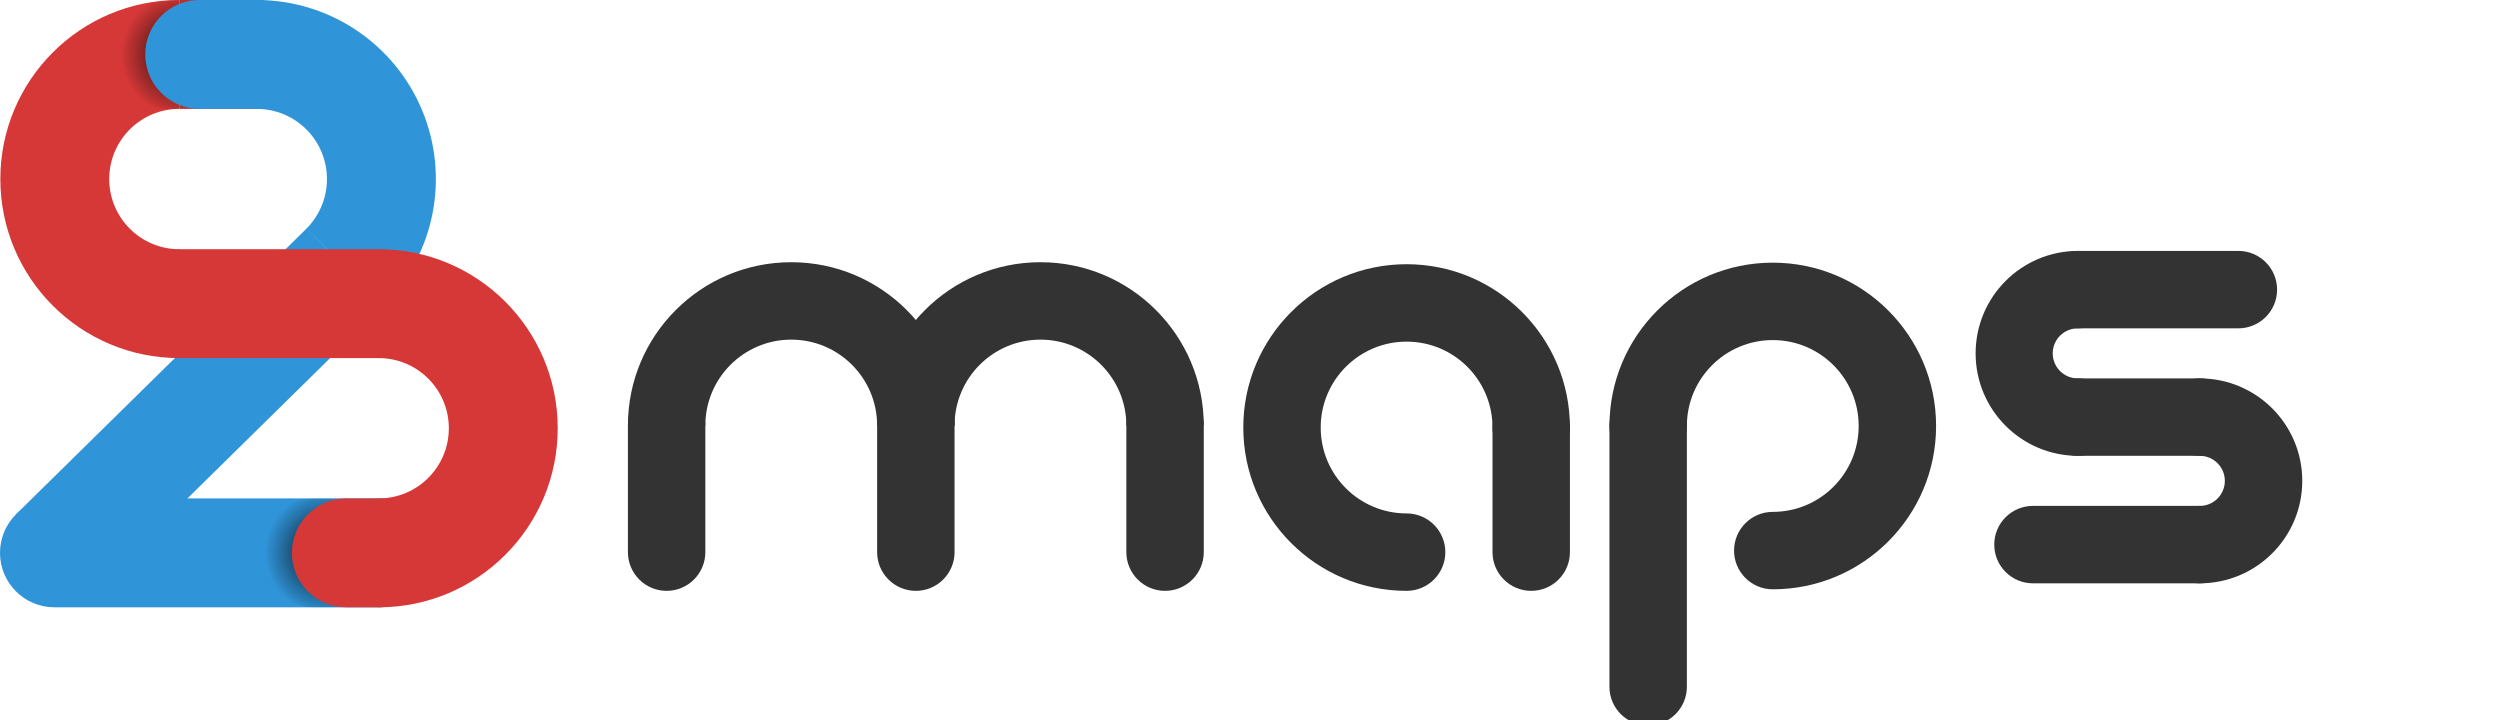
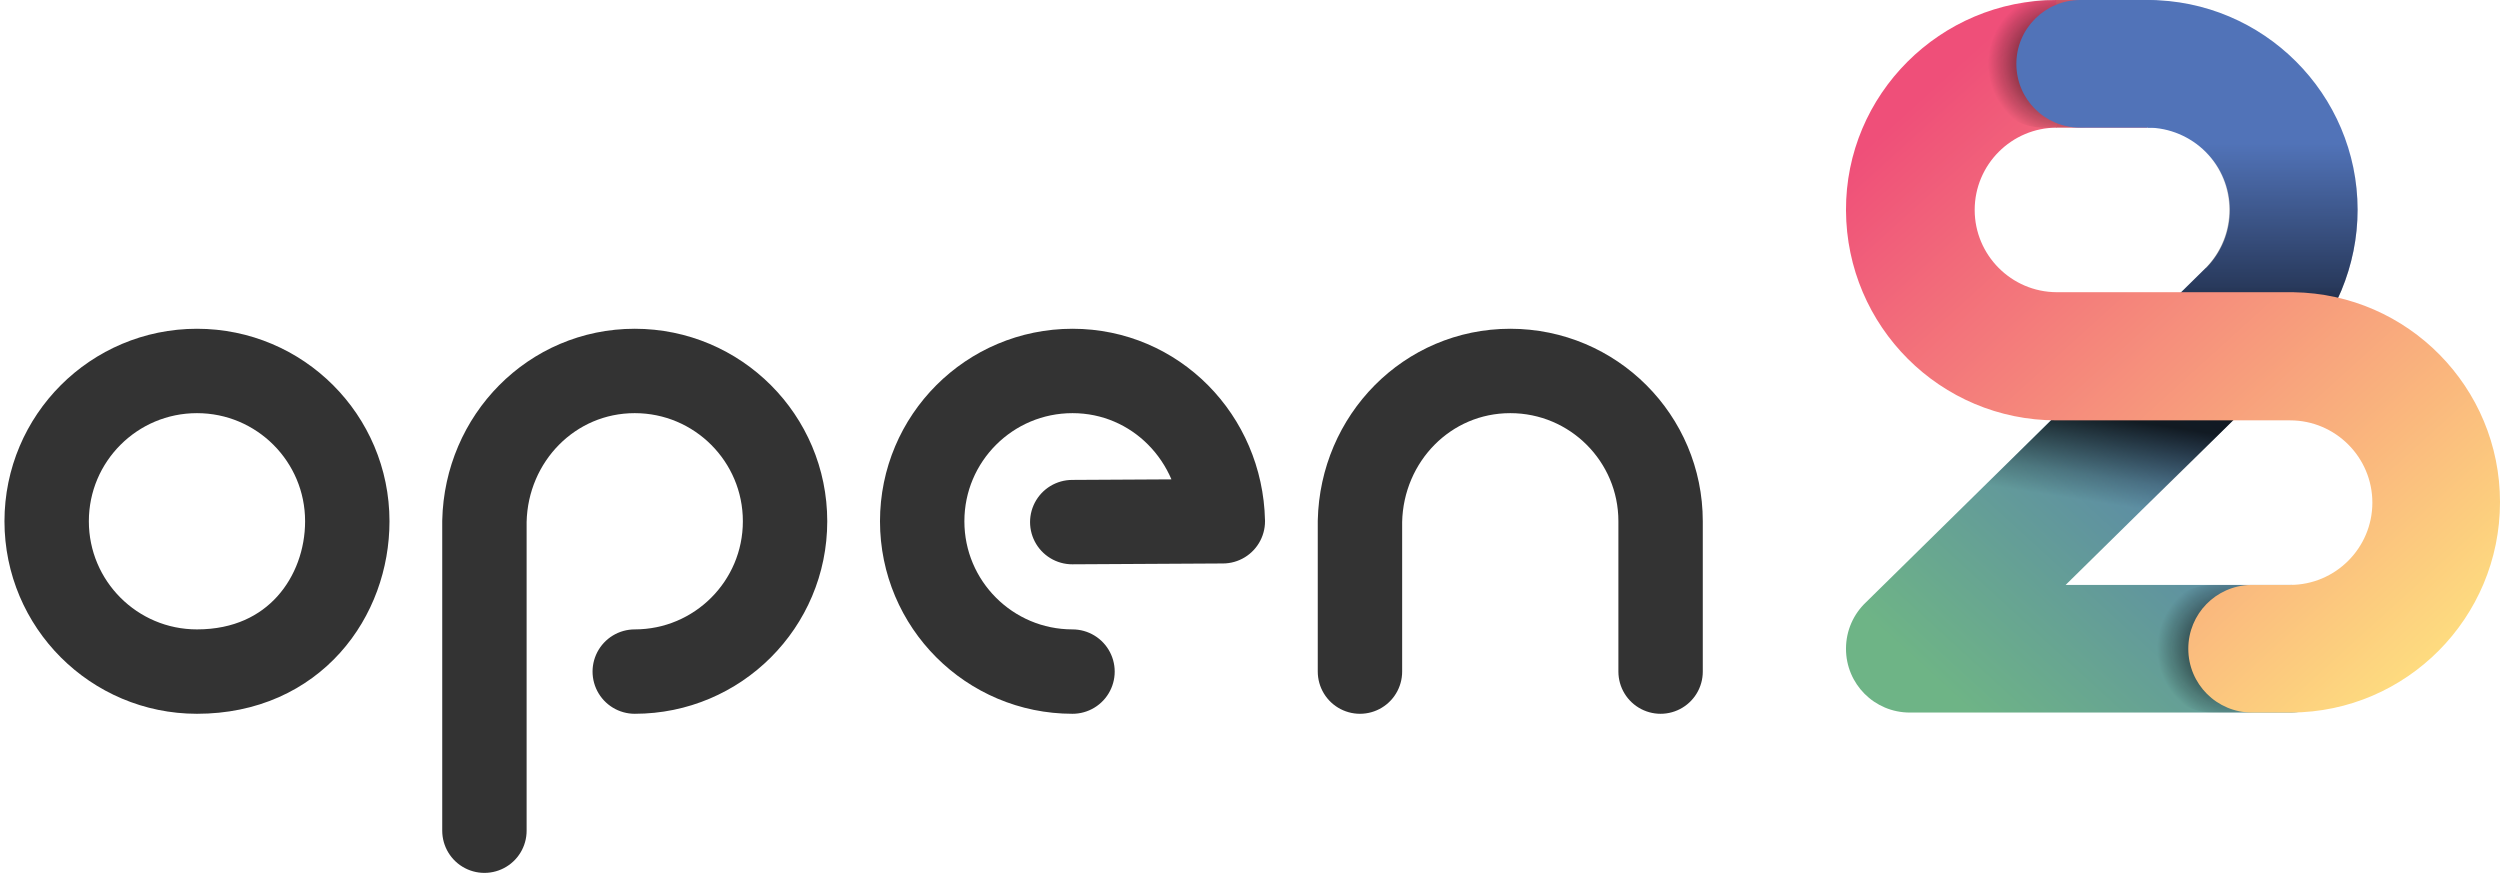
- <svg xmlns="http://www.w3.org/2000/svg" xmlns:xlink="http://www.w3.org/1999/xlink" viewBox="0 0 556.128 160">
+ <svg xmlns="http://www.w3.org/2000/svg" viewBox="0 0 474 166">
  <defs>
-     <radialGradient id="c" cx="72.738" cy="122.987" r="15.575" gradientUnits="userSpaceOnUse">
-       <stop offset="0" />
-       <stop offset="0.689" stop-color="#030303" stop-opacity="0.218" />
-       <stop offset="0.884" stop-opacity="0" />
+     <linearGradient x1="24.225%" y1="100%" x2="64.707%" y2="38.385%" id="linearGradient-1">
+       <stop stop-color="#6EB486" offset="0%" />
+       <stop stop-color="#5173B8" offset="99.954%" />
+     </linearGradient>
+     <linearGradient x1="50.182%" y1="0%" x2="50.182%" y2="99.99%" id="linearGradient-2">
+       <stop stop-color="#000000" stop-opacity="0" offset="40%" />
+       <stop stop-color="#000000" stop-opacity="0.5" offset="80%" />
+       <stop stop-color="#000000" offset="100%" />
+     </linearGradient>
+     <linearGradient x1="53.025%" y1="70.434%" x2="59.839%" y2="40.823%" id="linearGradient-3">
+       <stop stop-color="#000000" stop-opacity="0" offset="0%" />
+       <stop stop-color="#000000" stop-opacity="0.2" offset="30.373%" />
+       <stop stop-color="#000000" stop-opacity="0.8" offset="100%" />
+     </linearGradient>
+     <radialGradient cx="49.996%" cy="49.945%" fx="49.996%" fy="49.945%" r="64.358%" gradientTransform="translate(0.5, 0.4995), scale(0.7987, 1), translate(-0.5, -0.4995)" id="radialGradient-4">
+       <stop stop-color="#000000" offset="0%" />
+       <stop stop-color="#030303" stop-opacity="0.218" offset="68.89%" />
+       <stop stop-color="#000000" stop-opacity="0" offset="88.41%" />
    </radialGradient>
-     <radialGradient id="d" cx="40.676" cy="12.11" r="15.575" xlink:href="#c" />
+     <linearGradient x1="15.601%" y1="10.272%" x2="87.585%" y2="96.576%" id="linearGradient-5">
+       <stop stop-color="#EF4F79" offset="0%" />
+       <stop stop-color="#FEDE7F" offset="100%" />
+     </linearGradient>
+     <radialGradient cx="50.122%" cy="50.043%" fx="50.122%" fy="50.043%" r="64.358%" gradientTransform="translate(0.5012, 0.5004), scale(0.7987, 1), translate(-0.5012, -0.5004)" id="radialGradient-6">
+       <stop stop-color="#000000" offset="0%" />
+       <stop stop-color="#030303" stop-opacity="0.218" offset="68.89%" />
+       <stop stop-color="#000000" stop-opacity="0" offset="88.41%" />
+     </radialGradient>
  </defs>
-   <g>
-     <rect x="-0.899" y="79.098" width="90.637" height="24.22" transform="translate(-51.20617 57.33029) rotate(-44.52521)" style="fill: #3094d8" />
-     <path d="M85.293,67.993,68.166,50.866A15.609,15.609,0,0,0,57.129,24.221V0A39.83,39.83,0,0,1,85.293,67.993Z" style="fill: #3094d8" />
-   </g>
-   <path d="M39.906,79.659A39.829,39.829,0,1,1,39.906,0V24.221a15.609,15.609,0,0,0,0,31.218Z" style="fill: #d63838" />
-   <path d="M84.234,135.097H12.11a12.11,12.11,0,1,1,0-24.221H84.234a12.11,12.11,0,1,1,0,24.221Z" style="fill: #3094d8" />
-   <rect x="39.497" y="55.438" width="45.082" height="24.221" style="fill: #d63838" />
-   <path d="M84.234,135.097V110.876a15.609,15.609,0,0,0,0-31.218V55.438a39.829,39.829,0,1,1,0,79.659Z" style="fill: #d63838" />
-   <path d="M75.796,135.097H69.68a12.11,12.11,0,0,1,0-24.221h6.116a12.11,12.11,0,0,1,0,24.221Z" style="fill: url(#c)" />
-   <path d="M84.234,135.097H77.044a12.11,12.11,0,1,1,0-24.221h7.19a12.11,12.11,0,1,1,0,24.221Z" style="fill: #d63838" />
-   <rect x="39.906" width="17.224" height="24.221" style="fill: #d63838" />
-   <path d="M43.734,24.221H37.618a12.11,12.11,0,0,1,0-24.221h6.116a12.11,12.11,0,0,1,0,24.221Z" style="fill: url(#d)" />
-   <path d="M57.129,24.221H44.42A12.11,12.11,0,0,1,44.42,0H57.129a12.11,12.11,0,1,1,0,24.221Z" style="fill: #3094d8" />
-   <g>
-     <path d="M212.342,94.661H195.119a19.107,19.107,0,0,0-38.215,0h-17.224a36.331,36.331,0,1,1,72.662,0Z" style="fill: #333333" />
-     <path d="M267.781,94.661H250.557a19.107,19.107,0,0,0-38.215,0H195.119a36.331,36.331,0,0,1,72.662,0Z" style="fill: #333333" />
-     <path d="M148.292,131.436a8.612,8.612,0,0,1-8.612-8.612V94.661a8.612,8.612,0,1,1,17.224,0V122.825A8.612,8.612,0,0,1,148.292,131.436Z" style="fill: #333333" />
-     <path d="M203.73,131.436a8.612,8.612,0,0,1-8.612-8.612V94.661a8.612,8.612,0,0,1,17.224,0V122.825A8.612,8.612,0,0,1,203.73,131.436Z" style="fill: #333333" />
-     <path d="M259.169,131.436a8.612,8.612,0,0,1-8.612-8.612V94.661a8.612,8.612,0,0,1,17.224,0V122.825A8.611,8.611,0,0,1,259.169,131.436Z" style="fill: #333333" />
-   </g>
-   <g>
-     <path d="M340.621,131.436a8.611,8.611,0,0,1-8.612-8.612V95.106a8.612,8.612,0,0,1,17.224,0V122.825A8.611,8.611,0,0,1,340.621,131.436Z" style="fill: #333333" />
-     <path d="M312.902,131.436a36.331,36.331,0,1,1,36.331-36.331,8.612,8.612,0,0,1-17.224,0,19.108,19.108,0,1,0-19.107,19.107,8.612,8.612,0,0,1,0,17.224Z" style="fill: #333333" />
-   </g>
-   <g>
-     <path d="M394.355,131.091a8.612,8.612,0,1,1,0-17.224,19.108,19.108,0,1,0-19.107-19.107,8.612,8.612,0,1,1-17.224,0,36.331,36.331,0,1,1,36.331,36.331Z" style="fill: #333333" />
-     <path d="M366.636,161.379a8.611,8.611,0,0,1-8.612-8.612V94.76a8.612,8.612,0,1,1,17.224,0v58.007A8.611,8.611,0,0,1,366.636,161.379Z" style="fill: #333333" />
-   </g>
-   <g>
-     <path d="M462.271,101.4a22.792,22.792,0,1,1,0-45.584,8.612,8.612,0,0,1,0,17.224,5.569,5.569,0,1,0,0,11.137,8.612,8.612,0,1,1,0,17.224Z" style="fill: #333333" />
-     <path d="M489.348,129.761a8.612,8.612,0,0,1,0-17.224,5.569,5.569,0,0,0,0-11.138,8.612,8.612,0,0,1,0-17.224,22.792,22.792,0,1,1,0,45.585Z" style="fill: #333333" />
-     <path d="M497.93,73.039H462.271a8.612,8.612,0,0,1,0-17.224H497.93a8.612,8.612,0,1,1,0,17.224Z" style="fill: #333333" />
-     <path d="M489.348,129.761H452.237a8.612,8.612,0,0,1,0-17.224h37.111a8.612,8.612,0,0,1,0,17.224Z" style="fill: #333333" />
-     <path d="M489.348,101.4H462.271a8.612,8.612,0,1,1,0-17.224h27.077a8.612,8.612,0,0,1,0,17.224Z" style="fill: #333333" />
+   <g id="Page-1" stroke="none" stroke-width="1" fill="none" fill-rule="evenodd">
+     <g id="Group" transform="translate(8.8472, 0)">
+       <g id="S2LogoMini" transform="translate(341.1528, 0)" fill-rule="nonzero">
+         <path d="M57.2,0 C79.1,0 97,17.8 97,39.8 C97,50.397 92.669,60.578 85.173,68.078 L41.646,110.9 L84.2,110.9 C90.9,110.9 96.3,116.3 96.3,123 C96.399,129.598 91.163,134.936 84.509,135.096 L84.2,135.1 L12.1,135.1 C5.4,135.1 0,129.7 0,123 C0,119.53 1.449,116.408 3.777,114.205 L68.209,50.831 L68.239,50.86 L68.458,50.636 C74.299,44.518 74.213,34.813 68.2,28.8 C65.3,25.9 61.3,24.2 57.2,24.2 L57.2,0 Z" id="Combined-Shape" fill="url(#linearGradient-1)" />
+         <path d="M85.3,68 L60.6,58.3 L68.1,50.9 C74.2,44.8 74.2,34.9 68.1,28.8 C65.2,25.9 61.2,24.2 57,24.2 L57,0 C79.1,0 97,17.8 97,39.7 C97,50.3 92.8,60.5 85.3,68 Z" id="Path" fill="url(#linearGradient-2)" />
+         <polygon id="Path" fill="url(#linearGradient-3)" points="41.7 110.9 7.2 110.9 60.6 58.3 85.2 68.1" />
+         <path d="M75.8,135.1 L69.7,135.1 C63,135.1 57.6,129.7 57.6,123 C57.6,116.3 63,110.9 69.7,110.9 L75.8,110.9 C82.5,110.9 87.9,116.3 87.9,123 C87.9,129.7 82.5,135.1 75.8,135.1 Z" id="Path" fill="url(#radialGradient-4)" />
+         <path d="M40,0 L40,24.2 C31.4,24.2 24.4,31.2 24.4,39.8 C24.4,48.374 31.358,55.357 39.921,55.4 L84.6,55.4 L84.6,55.403 L84.859,55.405 C106.555,55.756 124,73.42 124,95.2 C124,117.138 106.3,134.999 84.386,135.1 L84.2,135.1 L77,135.1 C70.3,135.1 64.9,129.7 64.9,123 C64.9,116.402 70.138,111.064 76.697,110.904 L77,110.9 L84.2,110.9 C92.8,110.9 99.8,103.9 99.8,95.3 C99.8,86.7 92.8,79.7 84.2,79.7 L84.2,79.697 L40,79.697 L39.9,79.7 C17.9,79.7 0.1,61.9 0,39.9 C-0.1,17.9 17.9,0 39.9,0 L40,0 Z" id="Combined-Shape" fill="url(#linearGradient-5)" />
+         <rect id="Rectangle" fill="#EA6376" x="39.9" y="0" width="17.2" height="24.2" />
+         <path d="M43.7,24.2 L37.6,24.2 C30.9,24.2 25.5,18.8 25.5,12.1 C25.5,5.4 30.9,0 37.6,0 L43.7,0 C50.4,0 55.8,5.4 55.8,12.1 C55.8,18.8 50.4,24.2 43.7,24.2 Z" id="Path" fill="url(#radialGradient-6)" />
+         <path d="M57.1,24.2 L44.4,24.2 C37.7,24.2 32.3,18.8 32.3,12.1 C32.3,5.4 37.8,0 44.4,0 L57.1,0 C63.8,0 69.2,5.4 69.2,12.1 C69.2,18.8 63.9,24.2 57.1,24.2 C57.2,24.2 57.1,24.2 57.1,24.2 Z" id="Path" fill="#5173B8" />
+       </g>
+       <path d="M249,127.333 L277.5,127.333 C293.236,126.988 306,114.573 306,98.833 C306,83.093 293.24,70.333 277.5,70.333 L249,70.333" id="n" stroke="#333333" stroke-width="16" stroke-linecap="round" stroke-linejoin="round" transform="translate(277.5, 98.8333) scale(-1, 1) rotate(270) translate(-277.5, -98.8333)" />
+       <path d="M194.341,98.785 L194.5,127.333 C210.236,126.988 223,114.573 223,98.833 C223,83.093 210.24,70.333 194.5,70.333 C178.76,70.333 166,83.093 166,98.833" id="e" stroke="#333333" stroke-width="16" stroke-linecap="round" stroke-linejoin="round" transform="translate(194.5, 98.8333) rotate(270) translate(-194.5, -98.8333)" />
+       <path d="M67.917,142.416 L126.583,142.416 C142.319,142.07 155.083,129.656 155.083,113.916 C155.083,98.176 142.323,85.416 126.583,85.416 C110.842,85.416 98.083,98.176 98.083,113.916" id="p" stroke="#333333" stroke-width="16" stroke-linecap="round" stroke-linejoin="round" transform="translate(111.5, 113.9158) scale(-1, 1) rotate(270) translate(-111.5, -113.9158)" />
+       <path d="M28.5,127.333 C44.24,127.333 57,114.573 57,98.833 C57,83.093 44.24,70.333 28.5,70.333 C12.76,70.333 0,83.093 0,98.833 C0,117.335 14.276,127.333 28.5,127.333 Z" id="o" stroke="#333333" stroke-width="16" stroke-linecap="round" stroke-linejoin="round" transform="translate(28.5, 98.8333) rotate(270) translate(-28.5, -98.8333)" />
+     </g>
  </g>
</svg>
